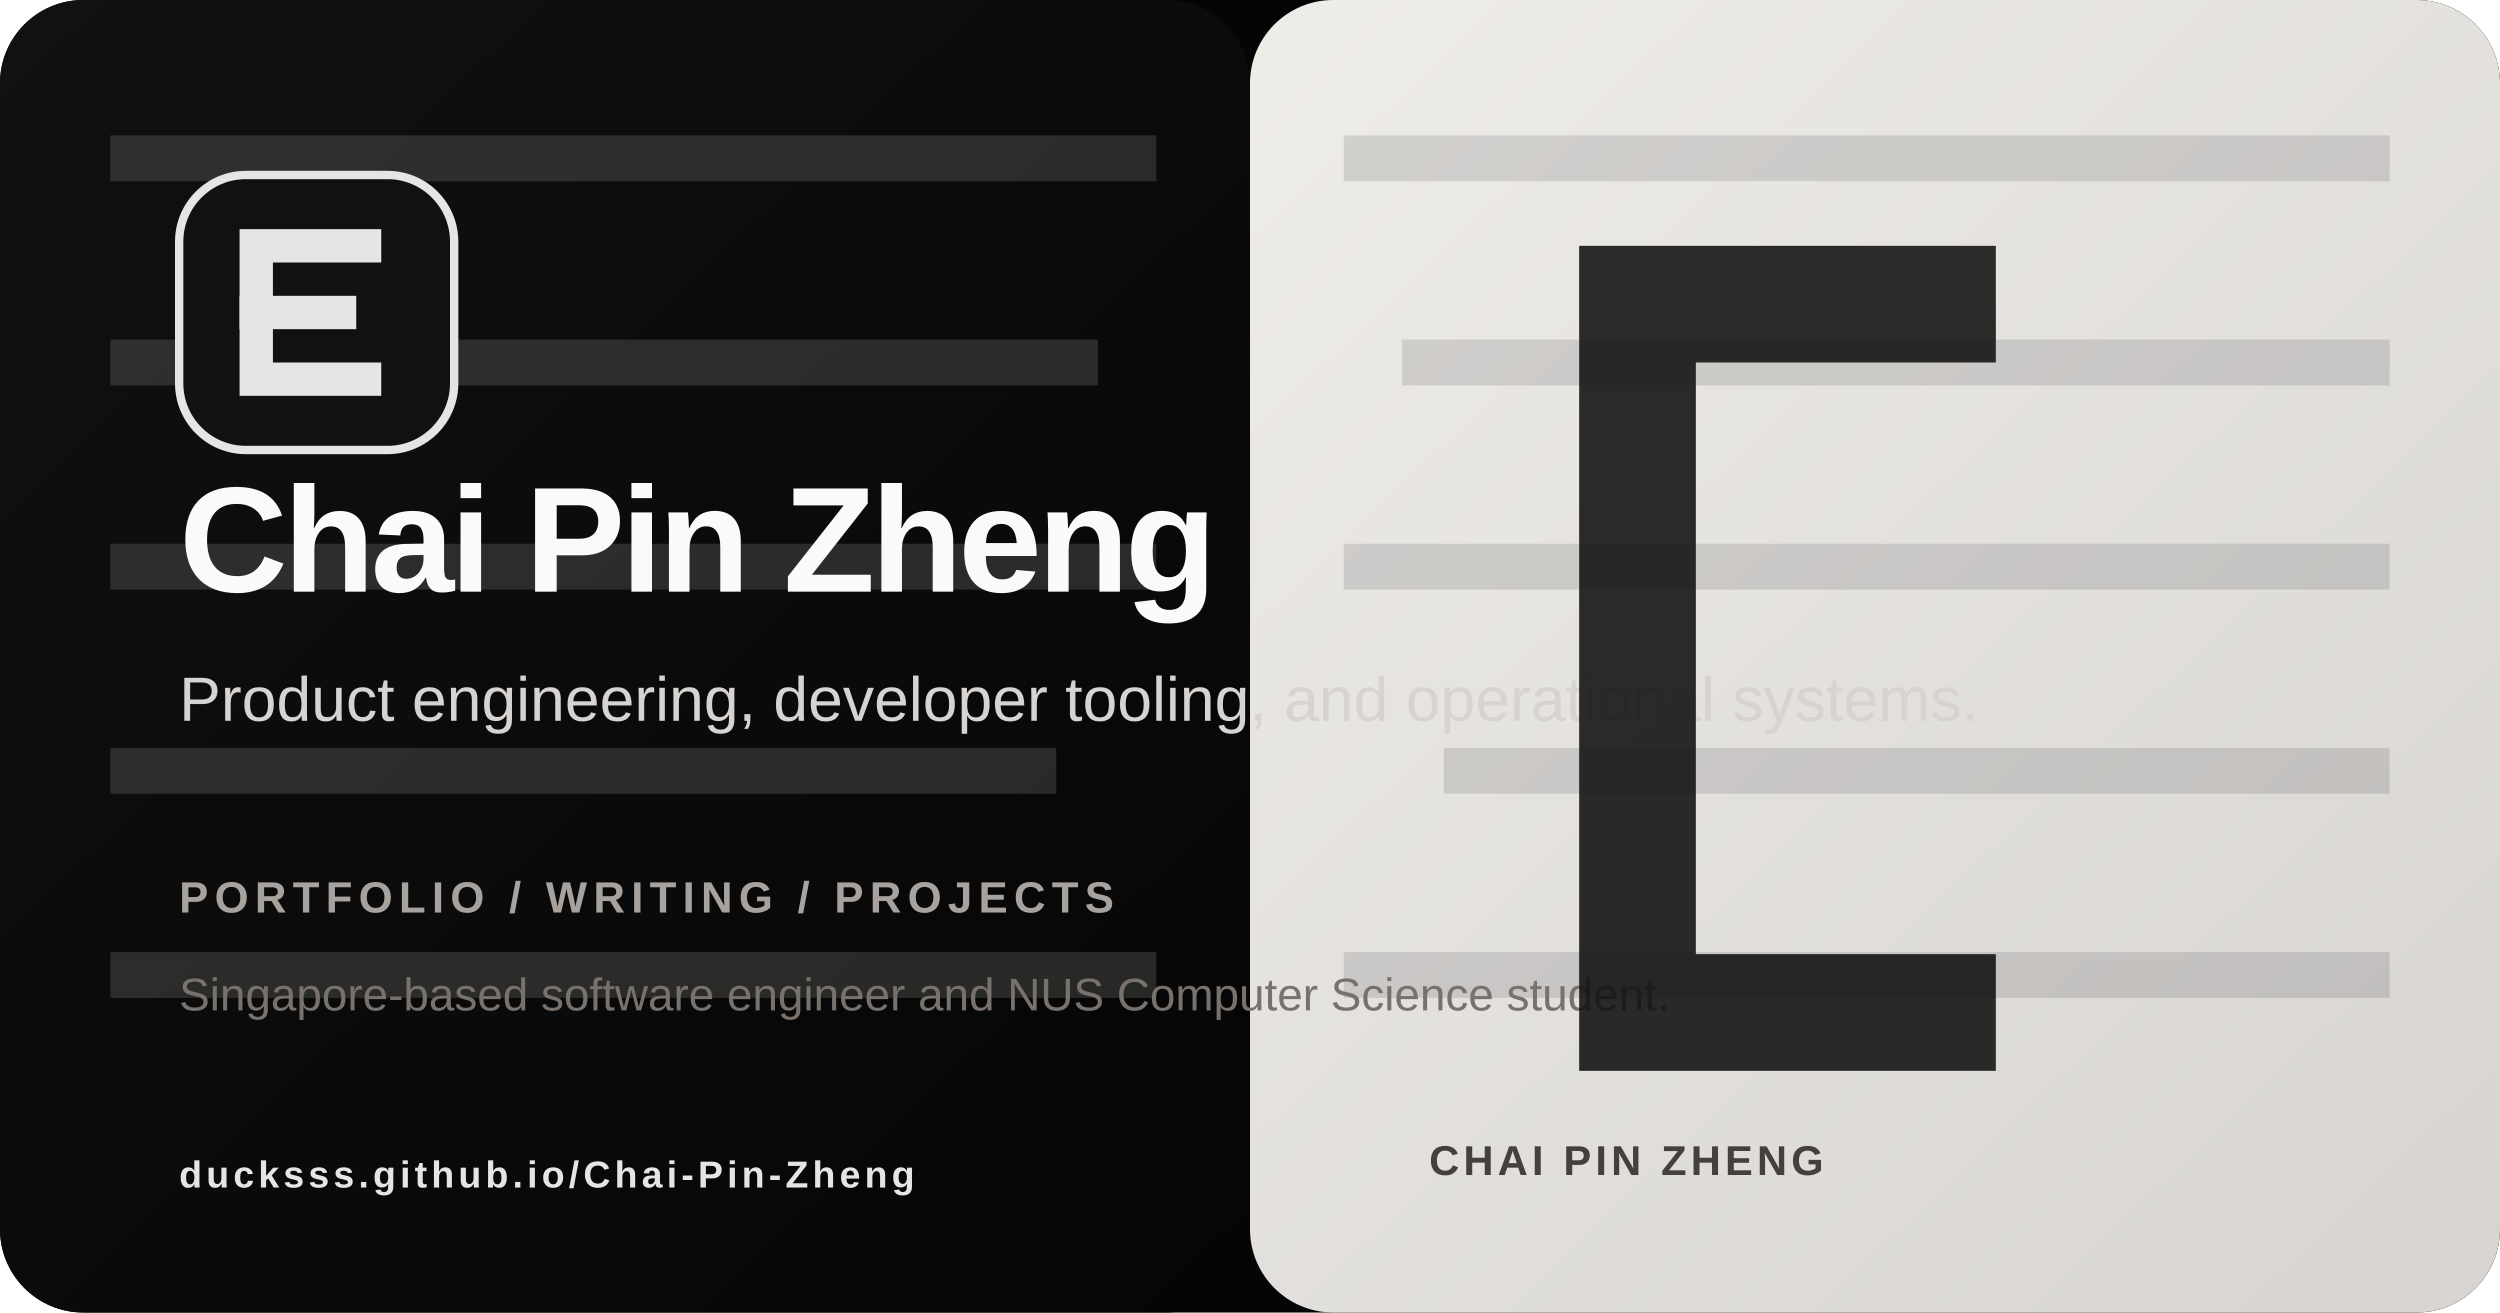
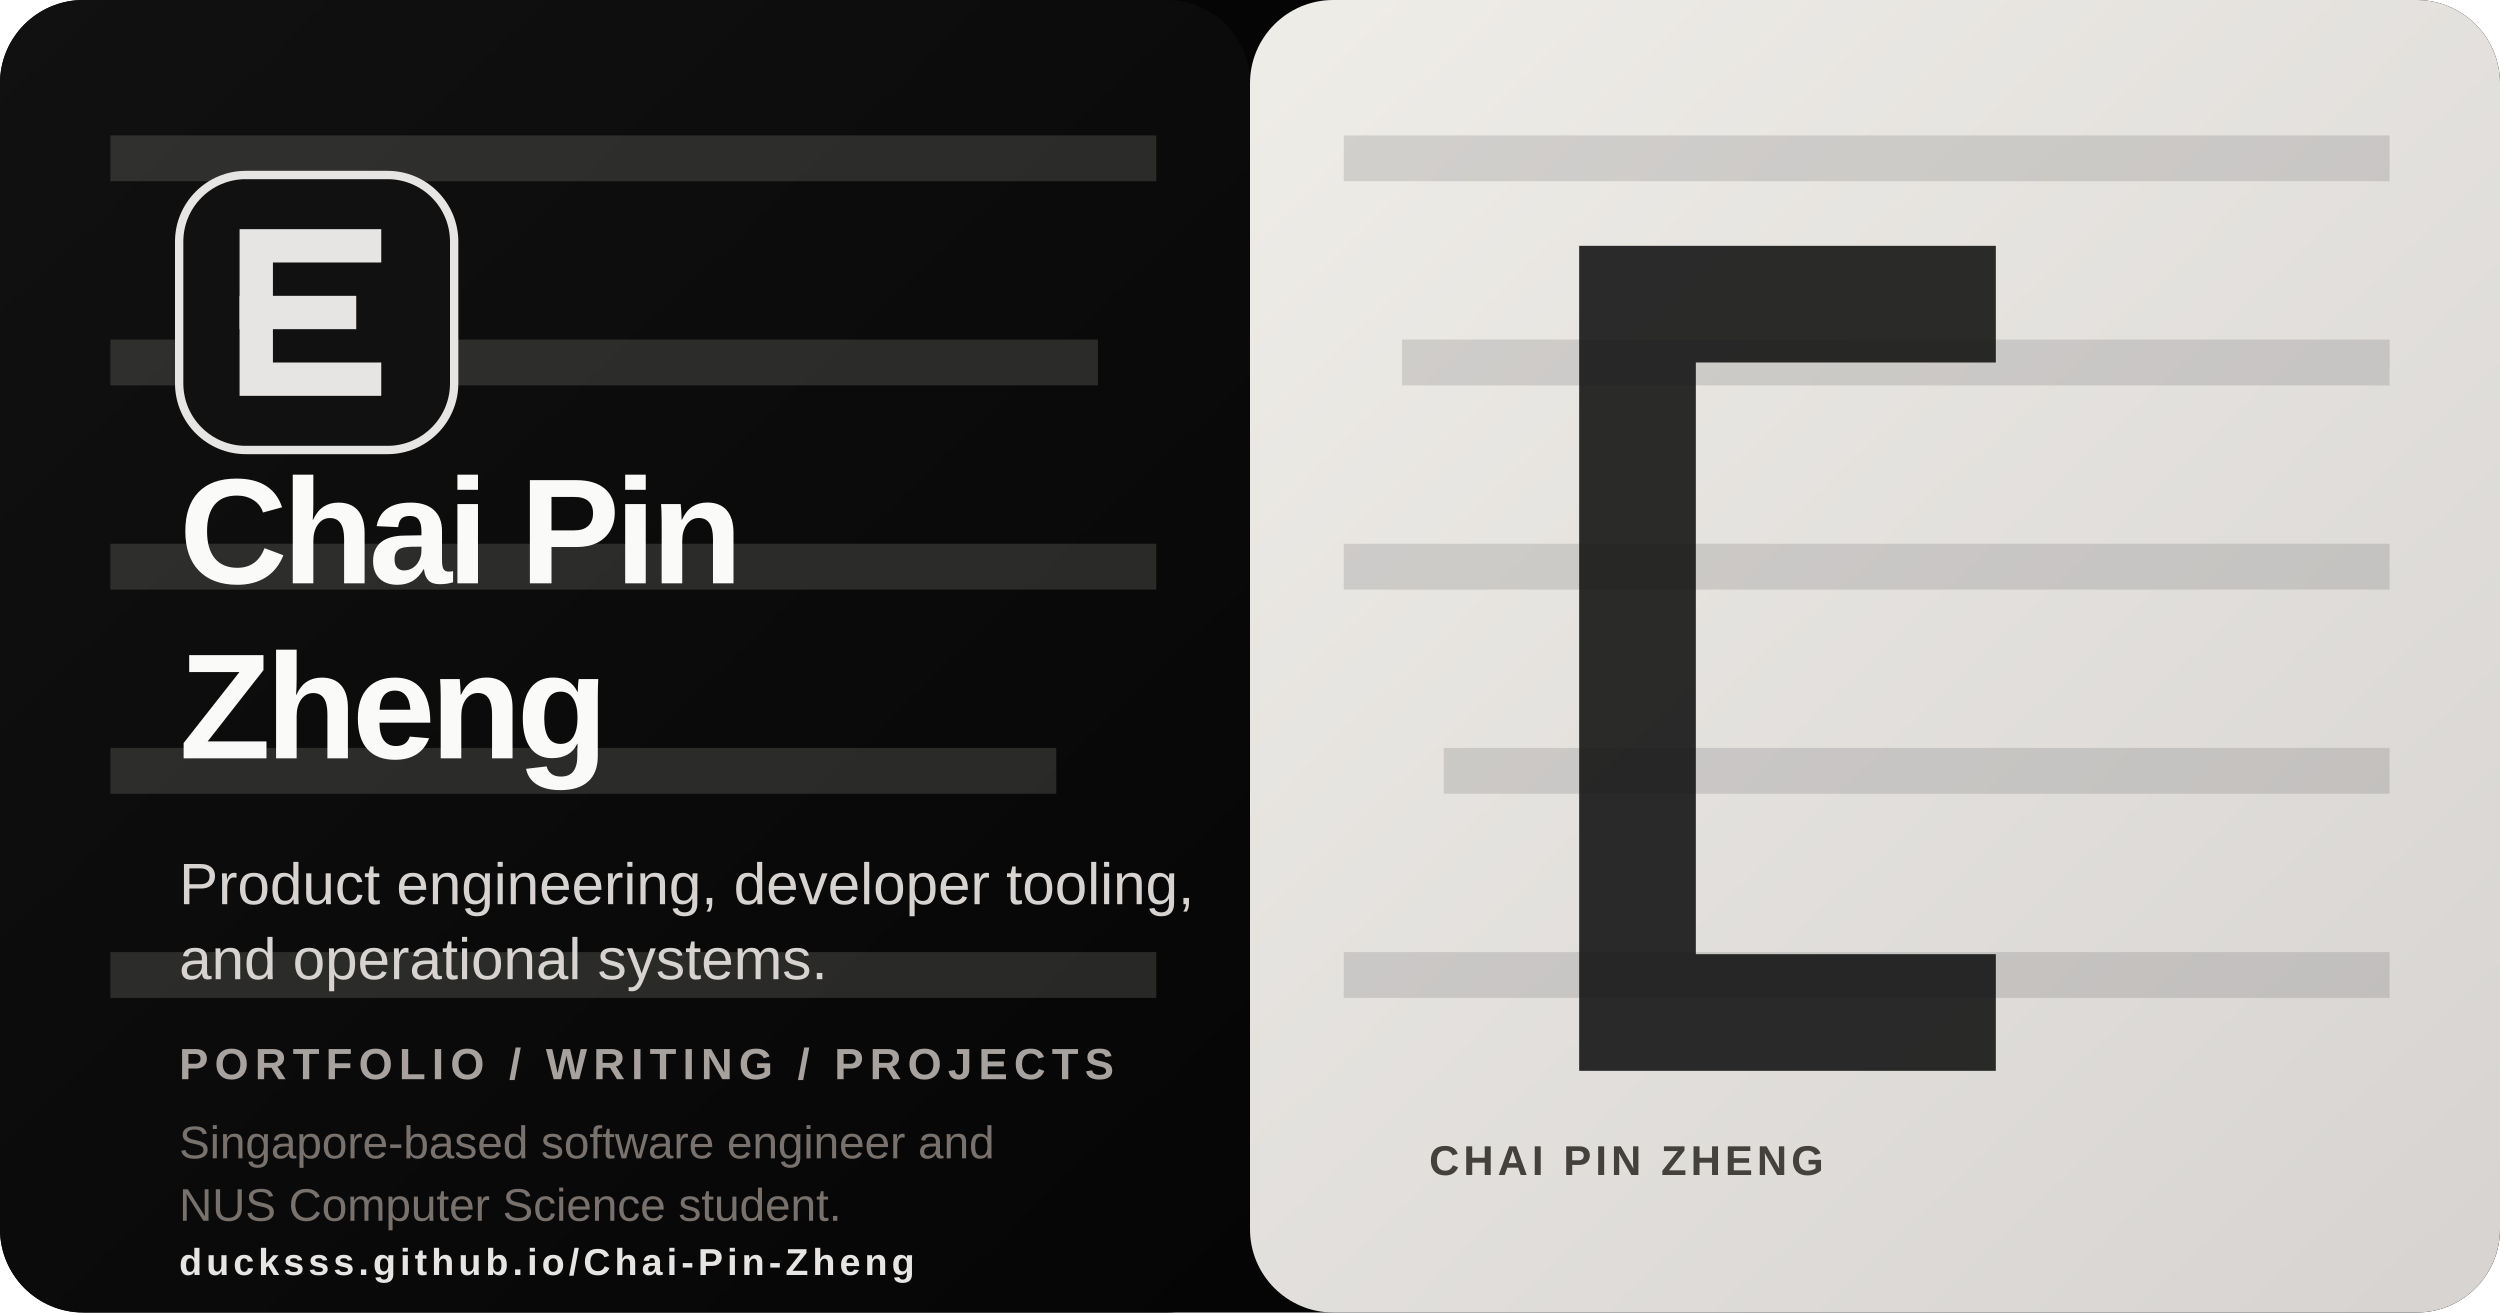
<svg xmlns="http://www.w3.org/2000/svg" width="1200" height="630" viewBox="0 0 1200 630" fill="none">
  <defs>
    <linearGradient id="bg-left" x1="0" y1="0" x2="600" y2="630" gradientUnits="userSpaceOnUse">
      <stop stop-color="#111111" />
      <stop offset="1" stop-color="#050505" />
    </linearGradient>
    <linearGradient id="bg-right" x1="600" y1="0" x2="1200" y2="630" gradientUnits="userSpaceOnUse">
      <stop stop-color="#EFEDE8" />
      <stop offset="1" stop-color="#D6D3D1" />
    </linearGradient>
  </defs>
  <rect width="1200" height="630" rx="40" fill="#050505" />
  <rect width="600" height="630" rx="40" fill="url(#bg-left)" />
  <rect x="600" width="600" height="630" rx="40" fill="url(#bg-right)" />
  <g opacity="0.14">
    <path d="M64 76H544" stroke="#F5F5F4" stroke-width="22" stroke-linecap="square" />
    <path d="M64 174H516" stroke="#F5F5F4" stroke-width="22" stroke-linecap="square" />
    <path d="M64 272H544" stroke="#F5F5F4" stroke-width="22" stroke-linecap="square" />
    <path d="M64 370H496" stroke="#F5F5F4" stroke-width="22" stroke-linecap="square" />
    <path d="M64 468H544" stroke="#F5F5F4" stroke-width="22" stroke-linecap="square" />
    <path d="M656 76H1136" stroke="#27272A" stroke-width="22" stroke-linecap="square" />
    <path d="M684 174H1136" stroke="#27272A" stroke-width="22" stroke-linecap="square" />
    <path d="M656 272H1136" stroke="#27272A" stroke-width="22" stroke-linecap="square" />
    <path d="M704 370H1136" stroke="#27272A" stroke-width="22" stroke-linecap="square" />
    <path d="M656 468H1136" stroke="#27272A" stroke-width="22" stroke-linecap="square" />
  </g>
  <rect x="86" y="84" width="132" height="132" rx="32" fill="#111111" stroke="#E7E5E4" stroke-width="4" />
  <path d="M175 118H123V182H175" stroke="#E7E5E4" stroke-width="16" stroke-linecap="square" stroke-linejoin="miter" />
  <path d="M123 150H163" stroke="#E7E5E4" stroke-width="16" stroke-linecap="square" />
-   <text x="86" y="284" fill="#FAFAF9" font-size="72" font-weight="700" font-family="Helvetica Neue, Arial, sans-serif" letter-spacing="-2">
-     Chai Pin Zheng
+   <text x="86" y="280" fill="#FAFAF9" font-size="72" font-weight="700" font-family="Helvetica Neue, Arial, sans-serif" letter-spacing="-2.5">
+     Chai Pin
  </text>
-   <text x="86" y="346" fill="#D6D3D1" font-size="30" font-weight="500" font-family="Helvetica Neue, Arial, sans-serif">
-     Product engineering, developer tooling, and operational systems.
+   <text x="86" y="364" fill="#FAFAF9" font-size="72" font-weight="700" font-family="Helvetica Neue, Arial, sans-serif" letter-spacing="-2.5">
+     Zheng
  </text>
-   <text x="86" y="438" fill="#A8A29E" font-size="21" font-weight="600" font-family="Helvetica Neue, Arial, sans-serif" letter-spacing="3">
+   <text x="86" y="434" fill="#D6D3D1" font-size="28" font-weight="500" font-family="Helvetica Neue, Arial, sans-serif">
+     Product engineering, developer tooling,
+   </text>
+   <text x="86" y="470" fill="#D6D3D1" font-size="28" font-weight="500" font-family="Helvetica Neue, Arial, sans-serif">
+     and operational systems.
+   </text>
+   <text x="86" y="518" fill="#A8A29E" font-size="21" font-weight="600" font-family="Helvetica Neue, Arial, sans-serif" letter-spacing="3">
    PORTFOLIO / WRITING / PROJECTS
  </text>
-   <text x="86" y="485" fill="#78716C" font-size="22" font-weight="500" font-family="Helvetica Neue, Arial, sans-serif">
-     Singapore-based software engineer and NUS Computer Science student.
+   <text x="86" y="556" fill="#78716C" font-size="22" font-weight="500" font-family="Helvetica Neue, Arial, sans-serif">
+     Singapore-based software engineer and
  </text>
-   <text x="86" y="570" fill="#E7E5E4" font-size="18" font-weight="600" font-family="Helvetica Neue, Arial, sans-serif" letter-spacing="2">
+   <text x="86" y="586" fill="#78716C" font-size="22" font-weight="500" font-family="Helvetica Neue, Arial, sans-serif">
+     NUS Computer Science student.
+   </text>
+   <text x="86" y="612" fill="#E7E5E4" font-size="18" font-weight="600" font-family="Helvetica Neue, Arial, sans-serif" letter-spacing="2">
    ducksss.github.io/Chai-Pin-Zheng
  </text>
  <g opacity="0.88">
    <path d="M930 146H786V486H930" stroke="#111111" stroke-width="56" stroke-linecap="square" stroke-linejoin="miter" />
  </g>
  <text x="686" y="564" fill="#44403C" font-size="20" font-weight="600" font-family="Helvetica Neue, Arial, sans-serif" letter-spacing="2">
    CHAI PIN ZHENG
  </text>
</svg>
